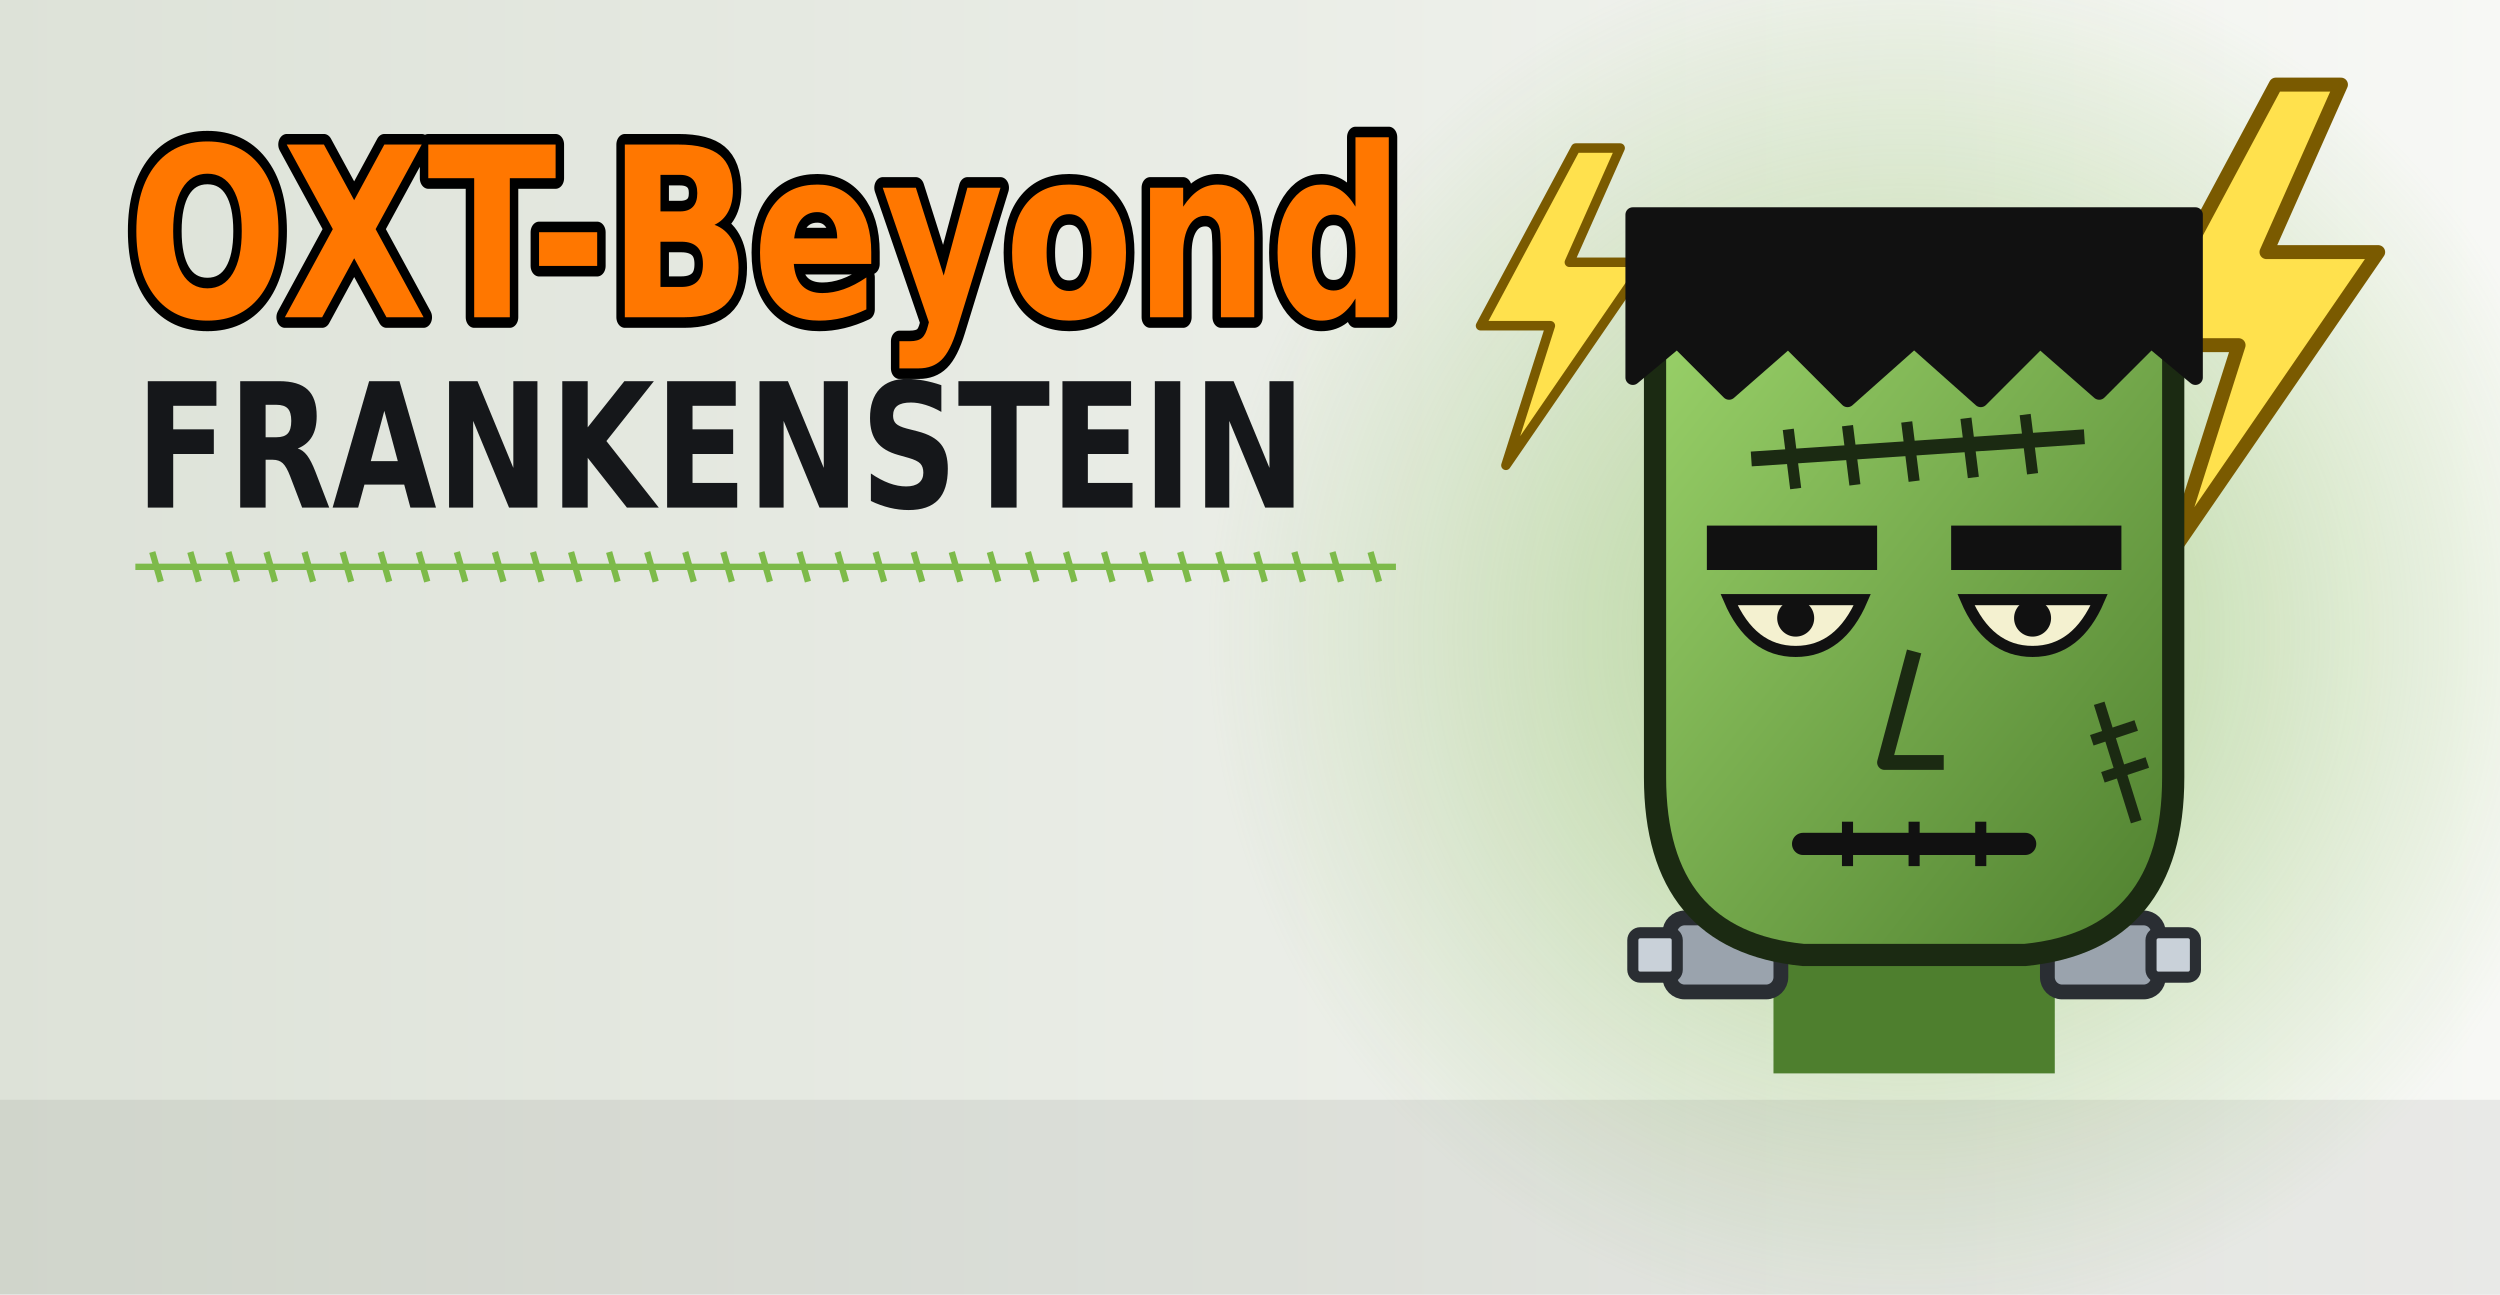
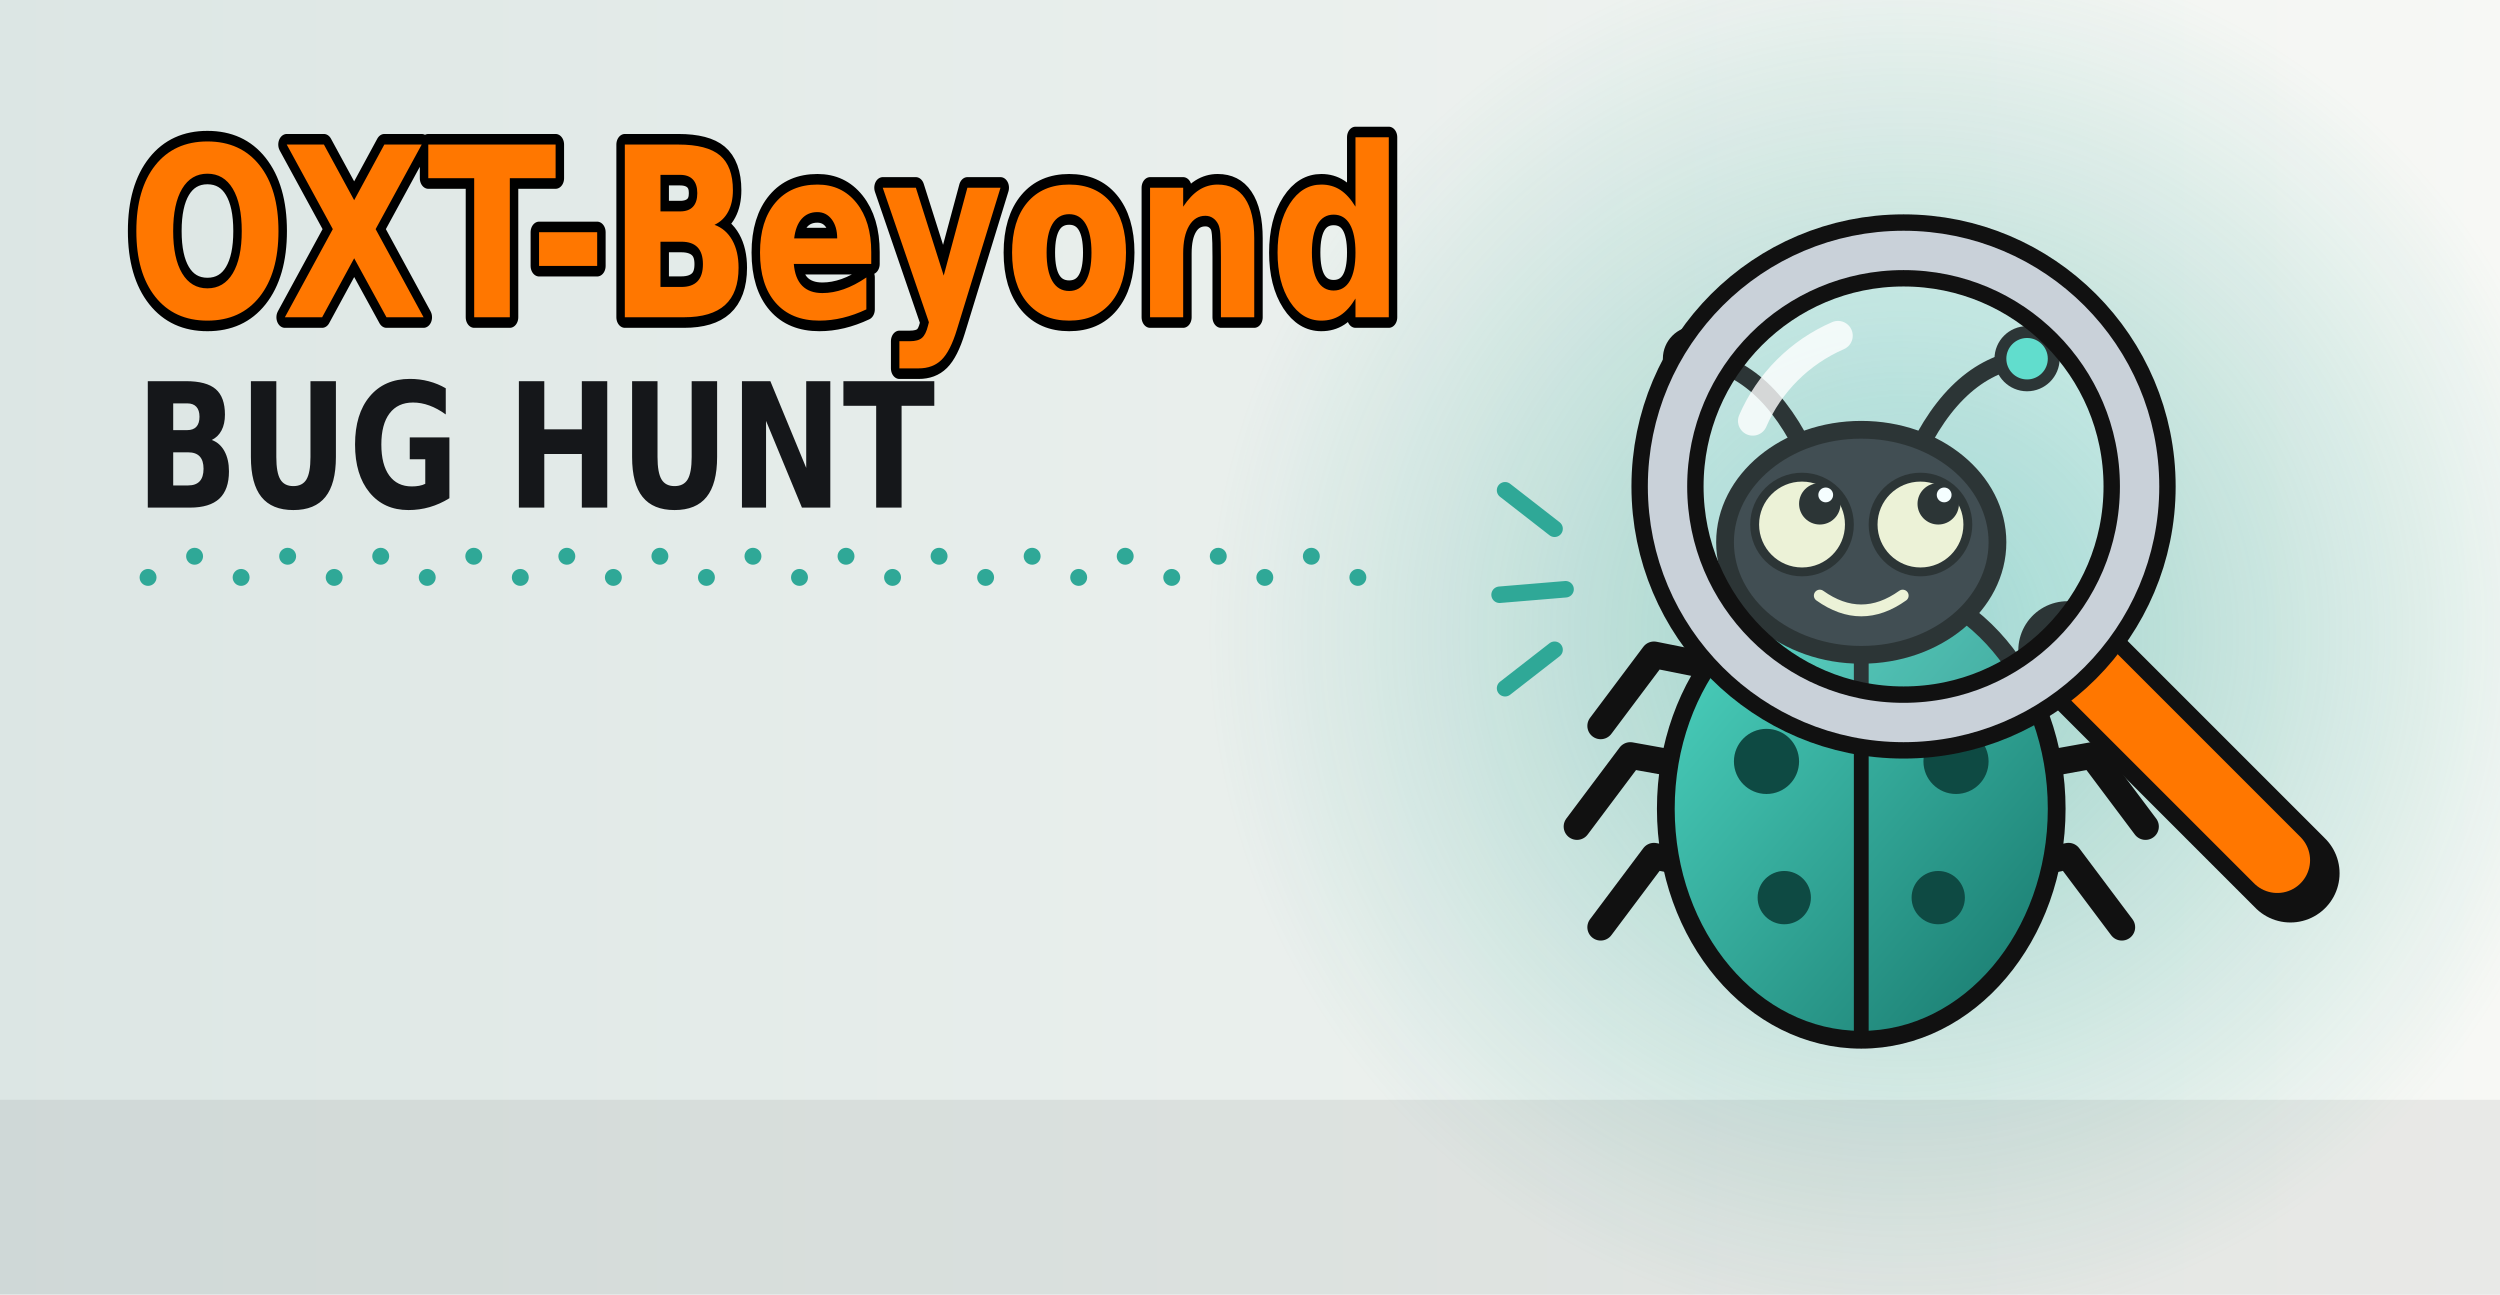
<svg xmlns="http://www.w3.org/2000/svg" width="1182" height="612" viewBox="0 0 1182 612">
  <defs>
    <linearGradient id="sb" x1="0" y1="0" x2="1" y2="0">
-       <stop offset="0" stop-color="#DDE2D8" />
+       <stop offset="0" stop-color="#DCE6E4" />
      <stop offset="1" stop-color="#F7F8F5" />
    </linearGradient>
    <radialGradient id="gl" cx="0.5" cy="0.5" r="0.5">
-       <stop offset="0" stop-color="#7DBA4A" stop-opacity="0.55" />
-       <stop offset="1" stop-color="#7DBA4A" stop-opacity="0" />
+       <stop offset="0" stop-color="#2FA897" stop-opacity="0.45" />
+       <stop offset="1" stop-color="#2FA897" stop-opacity="0" />
    </radialGradient>
  </defs>
  <rect width="1182" height="612" fill="url(#sb)" />
  <circle cx="900" cy="300" r="330" fill="url(#gl)" />
-   <g transform="translate(1010,40) scale(2.2)">
-     <path d="M30 0 L0 56 H22 L8 100 L52 36 H28 L44 0 Z" fill="#FFE14D" stroke="#7A5A00" stroke-width="3" stroke-linejoin="round" />
-   </g>
-   <g transform="translate(700,70) scale(1.5)">
-     <path d="M30 0 L0 56 H22 L8 100 L52 36 H28 L44 0 Z" fill="#FFE14D" stroke="#7A5A00" stroke-width="3" stroke-linejoin="round" />
-   </g>
-   <g transform="translate(730,70) scale(1.75)">
+   <g transform="translate(740,150) scale(1.4)">
    <defs>
-       <linearGradient id="skin" x1="0" y1="0" x2="1" y2="1">
-         <stop offset="0" stop-color="#9BD36A" />
-         <stop offset="1" stop-color="#4E7F2E" />
+       <linearGradient id="shell" x1="0" y1="0" x2="1" y2="1">
+         <stop offset="0" stop-color="#4FD8C4" />
+         <stop offset="1" stop-color="#16756A" />
      </linearGradient>
    </defs>
-     <rect x="62" y="200" width="76" height="50" fill="#4E7F2E" />
-     <rect x="34" y="208" width="30" height="20" rx="4" fill="#9AA3AD" stroke="#2A2E33" stroke-width="4" />
-     <rect x="136" y="208" width="30" height="20" rx="4" fill="#9AA3AD" stroke="#2A2E33" stroke-width="4" />
-     <rect x="24" y="212" width="12" height="12" rx="2" fill="#C9D1D9" stroke="#2A2E33" stroke-width="3" />
-     <rect x="164" y="212" width="12" height="12" rx="2" fill="#C9D1D9" stroke="#2A2E33" stroke-width="3" />
-     <path d="M30 40 H170 V170 Q170 214 130 218 H70 Q30 214 30 170 Z" fill="url(#skin)" stroke="#1B2A12" stroke-width="6" />
-     <path d="M24 18 H176 V62 L164 52 L150 66 L134 52 L118 68 L100 52 L82 68 L66 52 L50 66 L36 52 L24 62 Z" fill="#111" stroke="#111" stroke-width="4" stroke-linejoin="round" />
-     <path d="M56 84 L146 78" stroke="#1B2A12" stroke-width="4" fill="none" />
-     <g stroke="#1B2A12" stroke-width="3">
-       <path d="M66 76 L68 92" />
-       <path d="M82 75 L84 91" />
-       <path d="M98 74 L100 90" />
-       <path d="M114 73 L116 89" />
-       <path d="M130 72 L132 88" />
-     </g>
-     <rect x="44" y="102" width="46" height="12" fill="#111" />
-     <rect x="110" y="102" width="46" height="12" fill="#111" />
-     <path d="M50 122 H86 Q80 136 68 136 Q56 136 50 122 Z" fill="#F4F1D0" stroke="#111" stroke-width="3" />
-     <path d="M114 122 H150 Q144 136 132 136 Q120 136 114 122 Z" fill="#F4F1D0" stroke="#111" stroke-width="3" />
-     <circle cx="68" cy="127" r="5" fill="#111" />
-     <circle cx="132" cy="127" r="5" fill="#111" />
-     <path d="M100 136 L92 166 H108" stroke="#1B2A12" stroke-width="4" fill="none" stroke-linejoin="round" />
-     <path d="M70 188 H130" stroke="#111" stroke-width="6" stroke-linecap="round" />
-     <g stroke="#111" stroke-width="3">
-       <path d="M82 182 V194" />
-       <path d="M100 182 V194" />
-       <path d="M118 182 V194" />
-     </g>
-     <path d="M150 150 L160 182" stroke="#1B2A12" stroke-width="3" />
-     <g stroke="#1B2A12" stroke-width="3">
-       <path d="M148 160 L160 156" />
-       <path d="M151 170 L163 166" />
-     </g>
+     <path d="M100 128 L30 114 L12 138" stroke="#111" stroke-width="9" fill="none" stroke-linecap="round" stroke-linejoin="round" />
+     <path d="M100 128 L170 114 L188 138" stroke="#111" stroke-width="9" fill="none" stroke-linecap="round" stroke-linejoin="round" />
+     <path d="M100 162 L22 148 L4 172" stroke="#111" stroke-width="9" fill="none" stroke-linecap="round" stroke-linejoin="round" />
+     <path d="M100 162 L178 148 L196 172" stroke="#111" stroke-width="9" fill="none" stroke-linecap="round" stroke-linejoin="round" />
+     <path d="M100 196 L30 182 L12 206" stroke="#111" stroke-width="9" fill="none" stroke-linecap="round" stroke-linejoin="round" />
+     <path d="M100 196 L170 182 L188 206" stroke="#111" stroke-width="9" fill="none" stroke-linecap="round" stroke-linejoin="round" />
+     <path d="M84 52 Q70 18 46 14" stroke="#111" stroke-width="6" fill="none" stroke-linecap="round" />
+     <path d="M116 52 Q130 18 154 14" stroke="#111" stroke-width="6" fill="none" stroke-linecap="round" />
+     <circle cx="44" cy="14" r="9" fill="#4FD8C4" stroke="#111" stroke-width="4" />
+     <circle cx="156" cy="14" r="9" fill="#4FD8C4" stroke="#111" stroke-width="4" />
+     <ellipse cx="100" cy="166" rx="66" ry="78" fill="url(#shell)" stroke="#111" stroke-width="6" />
+     <path d="M100 96 V242" stroke="#111" stroke-width="5" />
+     <circle cx="68" cy="150" r="11" fill="#0E4A43" />
+     <circle cx="132" cy="150" r="11" fill="#0E4A43" />
+     <circle cx="74" cy="196" r="9" fill="#0E4A43" />
+     <circle cx="126" cy="196" r="9" fill="#0E4A43" />
+     <path d="M58 118 Q66 104 80 100" stroke="#FFFFFF" stroke-opacity="0.55" stroke-width="6" fill="none" stroke-linecap="round" />
+     <ellipse cx="100" cy="76" rx="46" ry="38" fill="#2A2E33" stroke="#111" stroke-width="6" />
+     <circle cx="80" cy="70" r="16" fill="#F4F1D0" stroke="#111" stroke-width="3" />
+     <circle cx="120" cy="70" r="16" fill="#F4F1D0" stroke="#111" stroke-width="3" />
+     <circle cx="86" cy="63" r="7" fill="#111" />
+     <circle cx="126" cy="63" r="7" fill="#111" />
+     <circle cx="88" cy="60" r="2.5" fill="#FFF" />
+     <circle cx="128" cy="60" r="2.5" fill="#FFF" />
+     <path d="M86 94 Q100 104 114 94" stroke="#F4F1D0" stroke-width="4" fill="none" stroke-linecap="round" />
+   </g>
+   <g transform="translate(735,250) scale(1.3)" stroke="#2FA897" stroke-width="6" stroke-linecap="round">
+     <path d="M0 0 L-18 -14" />
+     <path d="M4 22 L-20 24" />
+     <path d="M0 44 L-18 58" />
+   </g>
+   <g transform="translate(900,230) scale(1.55)">
+     <path d="M50 50 L118 118" stroke="#111" stroke-width="30" stroke-linecap="round" />
+     <path d="M56 56 L114 114" stroke="#FF7700" stroke-width="20" stroke-linecap="round" />
+     <circle cx="0" cy="0" r="72" fill="#BDF3FF" fill-opacity="0.16" stroke="#111" stroke-width="22" />
+     <circle cx="0" cy="0" r="72" fill="none" stroke="#C9D1D9" stroke-width="12" />
+     <path d="M-46 -20 A50 50 0 0 1 -20 -46" stroke="#FFFFFF" stroke-opacity="0.8" stroke-width="9" fill="none" stroke-linecap="round" />
  </g>
  <text transform="translate(60,150) scale(0.8,1)" font-family="DejaVu Sans" font-weight="bold" font-size="112" text-anchor="start" fill="#000" stroke="#000" stroke-width="10" stroke-linejoin="round">OXT-Beyond</text>
  <text transform="translate(60,150) scale(0.8,1)" font-family="DejaVu Sans" font-weight="bold" font-size="112" text-anchor="start" fill="#FF7700">OXT-Beyond</text>
-   <text transform="translate(64,240) scale(0.78,1)" font-family="DejaVu Sans" font-weight="bold" font-size="82" text-anchor="start" fill="#15171A">FRANKENSTEIN</text>
-   <path d="M64 268 H660" stroke="#7DBA4A" stroke-width="3" />
-   <path d="M72 261 L76 275" stroke="#7DBA4A" stroke-width="3" />
-   <path d="M90 261 L94 275" stroke="#7DBA4A" stroke-width="3" />
-   <path d="M108 261 L112 275" stroke="#7DBA4A" stroke-width="3" />
-   <path d="M126 261 L130 275" stroke="#7DBA4A" stroke-width="3" />
-   <path d="M144 261 L148 275" stroke="#7DBA4A" stroke-width="3" />
-   <path d="M162 261 L166 275" stroke="#7DBA4A" stroke-width="3" />
-   <path d="M180 261 L184 275" stroke="#7DBA4A" stroke-width="3" />
-   <path d="M198 261 L202 275" stroke="#7DBA4A" stroke-width="3" />
-   <path d="M216 261 L220 275" stroke="#7DBA4A" stroke-width="3" />
-   <path d="M234 261 L238 275" stroke="#7DBA4A" stroke-width="3" />
-   <path d="M252 261 L256 275" stroke="#7DBA4A" stroke-width="3" />
-   <path d="M270 261 L274 275" stroke="#7DBA4A" stroke-width="3" />
-   <path d="M288 261 L292 275" stroke="#7DBA4A" stroke-width="3" />
-   <path d="M306 261 L310 275" stroke="#7DBA4A" stroke-width="3" />
-   <path d="M324 261 L328 275" stroke="#7DBA4A" stroke-width="3" />
-   <path d="M342 261 L346 275" stroke="#7DBA4A" stroke-width="3" />
-   <path d="M360 261 L364 275" stroke="#7DBA4A" stroke-width="3" />
-   <path d="M378 261 L382 275" stroke="#7DBA4A" stroke-width="3" />
-   <path d="M396 261 L400 275" stroke="#7DBA4A" stroke-width="3" />
-   <path d="M414 261 L418 275" stroke="#7DBA4A" stroke-width="3" />
-   <path d="M432 261 L436 275" stroke="#7DBA4A" stroke-width="3" />
-   <path d="M450 261 L454 275" stroke="#7DBA4A" stroke-width="3" />
-   <path d="M468 261 L472 275" stroke="#7DBA4A" stroke-width="3" />
-   <path d="M486 261 L490 275" stroke="#7DBA4A" stroke-width="3" />
-   <path d="M504 261 L508 275" stroke="#7DBA4A" stroke-width="3" />
-   <path d="M522 261 L526 275" stroke="#7DBA4A" stroke-width="3" />
-   <path d="M540 261 L544 275" stroke="#7DBA4A" stroke-width="3" />
-   <path d="M558 261 L562 275" stroke="#7DBA4A" stroke-width="3" />
-   <path d="M576 261 L580 275" stroke="#7DBA4A" stroke-width="3" />
-   <path d="M594 261 L598 275" stroke="#7DBA4A" stroke-width="3" />
-   <path d="M612 261 L616 275" stroke="#7DBA4A" stroke-width="3" />
-   <path d="M630 261 L634 275" stroke="#7DBA4A" stroke-width="3" />
-   <path d="M648 261 L652 275" stroke="#7DBA4A" stroke-width="3" />
+   <text transform="translate(64,240) scale(0.78,1)" font-family="DejaVu Sans" font-weight="bold" font-size="82" text-anchor="start" fill="#15171A">BUG HUNT</text>
+   <circle cx="70" cy="273" r="4" fill="#2FA897" />
+   <circle cx="92" cy="263" r="4" fill="#2FA897" />
+   <circle cx="114" cy="273" r="4" fill="#2FA897" />
+   <circle cx="136" cy="263" r="4" fill="#2FA897" />
+   <circle cx="158" cy="273" r="4" fill="#2FA897" />
+   <circle cx="180" cy="263" r="4" fill="#2FA897" />
+   <circle cx="202" cy="273" r="4" fill="#2FA897" />
+   <circle cx="224" cy="263" r="4" fill="#2FA897" />
+   <circle cx="246" cy="273" r="4" fill="#2FA897" />
+   <circle cx="268" cy="263" r="4" fill="#2FA897" />
+   <circle cx="290" cy="273" r="4" fill="#2FA897" />
+   <circle cx="312" cy="263" r="4" fill="#2FA897" />
+   <circle cx="334" cy="273" r="4" fill="#2FA897" />
+   <circle cx="356" cy="263" r="4" fill="#2FA897" />
+   <circle cx="378" cy="273" r="4" fill="#2FA897" />
+   <circle cx="400" cy="263" r="4" fill="#2FA897" />
+   <circle cx="422" cy="273" r="4" fill="#2FA897" />
+   <circle cx="444" cy="263" r="4" fill="#2FA897" />
+   <circle cx="466" cy="273" r="4" fill="#2FA897" />
+   <circle cx="488" cy="263" r="4" fill="#2FA897" />
+   <circle cx="510" cy="273" r="4" fill="#2FA897" />
+   <circle cx="532" cy="263" r="4" fill="#2FA897" />
+   <circle cx="554" cy="273" r="4" fill="#2FA897" />
+   <circle cx="576" cy="263" r="4" fill="#2FA897" />
+   <circle cx="598" cy="273" r="4" fill="#2FA897" />
+   <circle cx="620" cy="263" r="4" fill="#2FA897" />
+   <circle cx="642" cy="273" r="4" fill="#2FA897" />
  <rect x="0" y="520" width="1182" height="92" fill="#000" fill-opacity="0.06" />
</svg>
